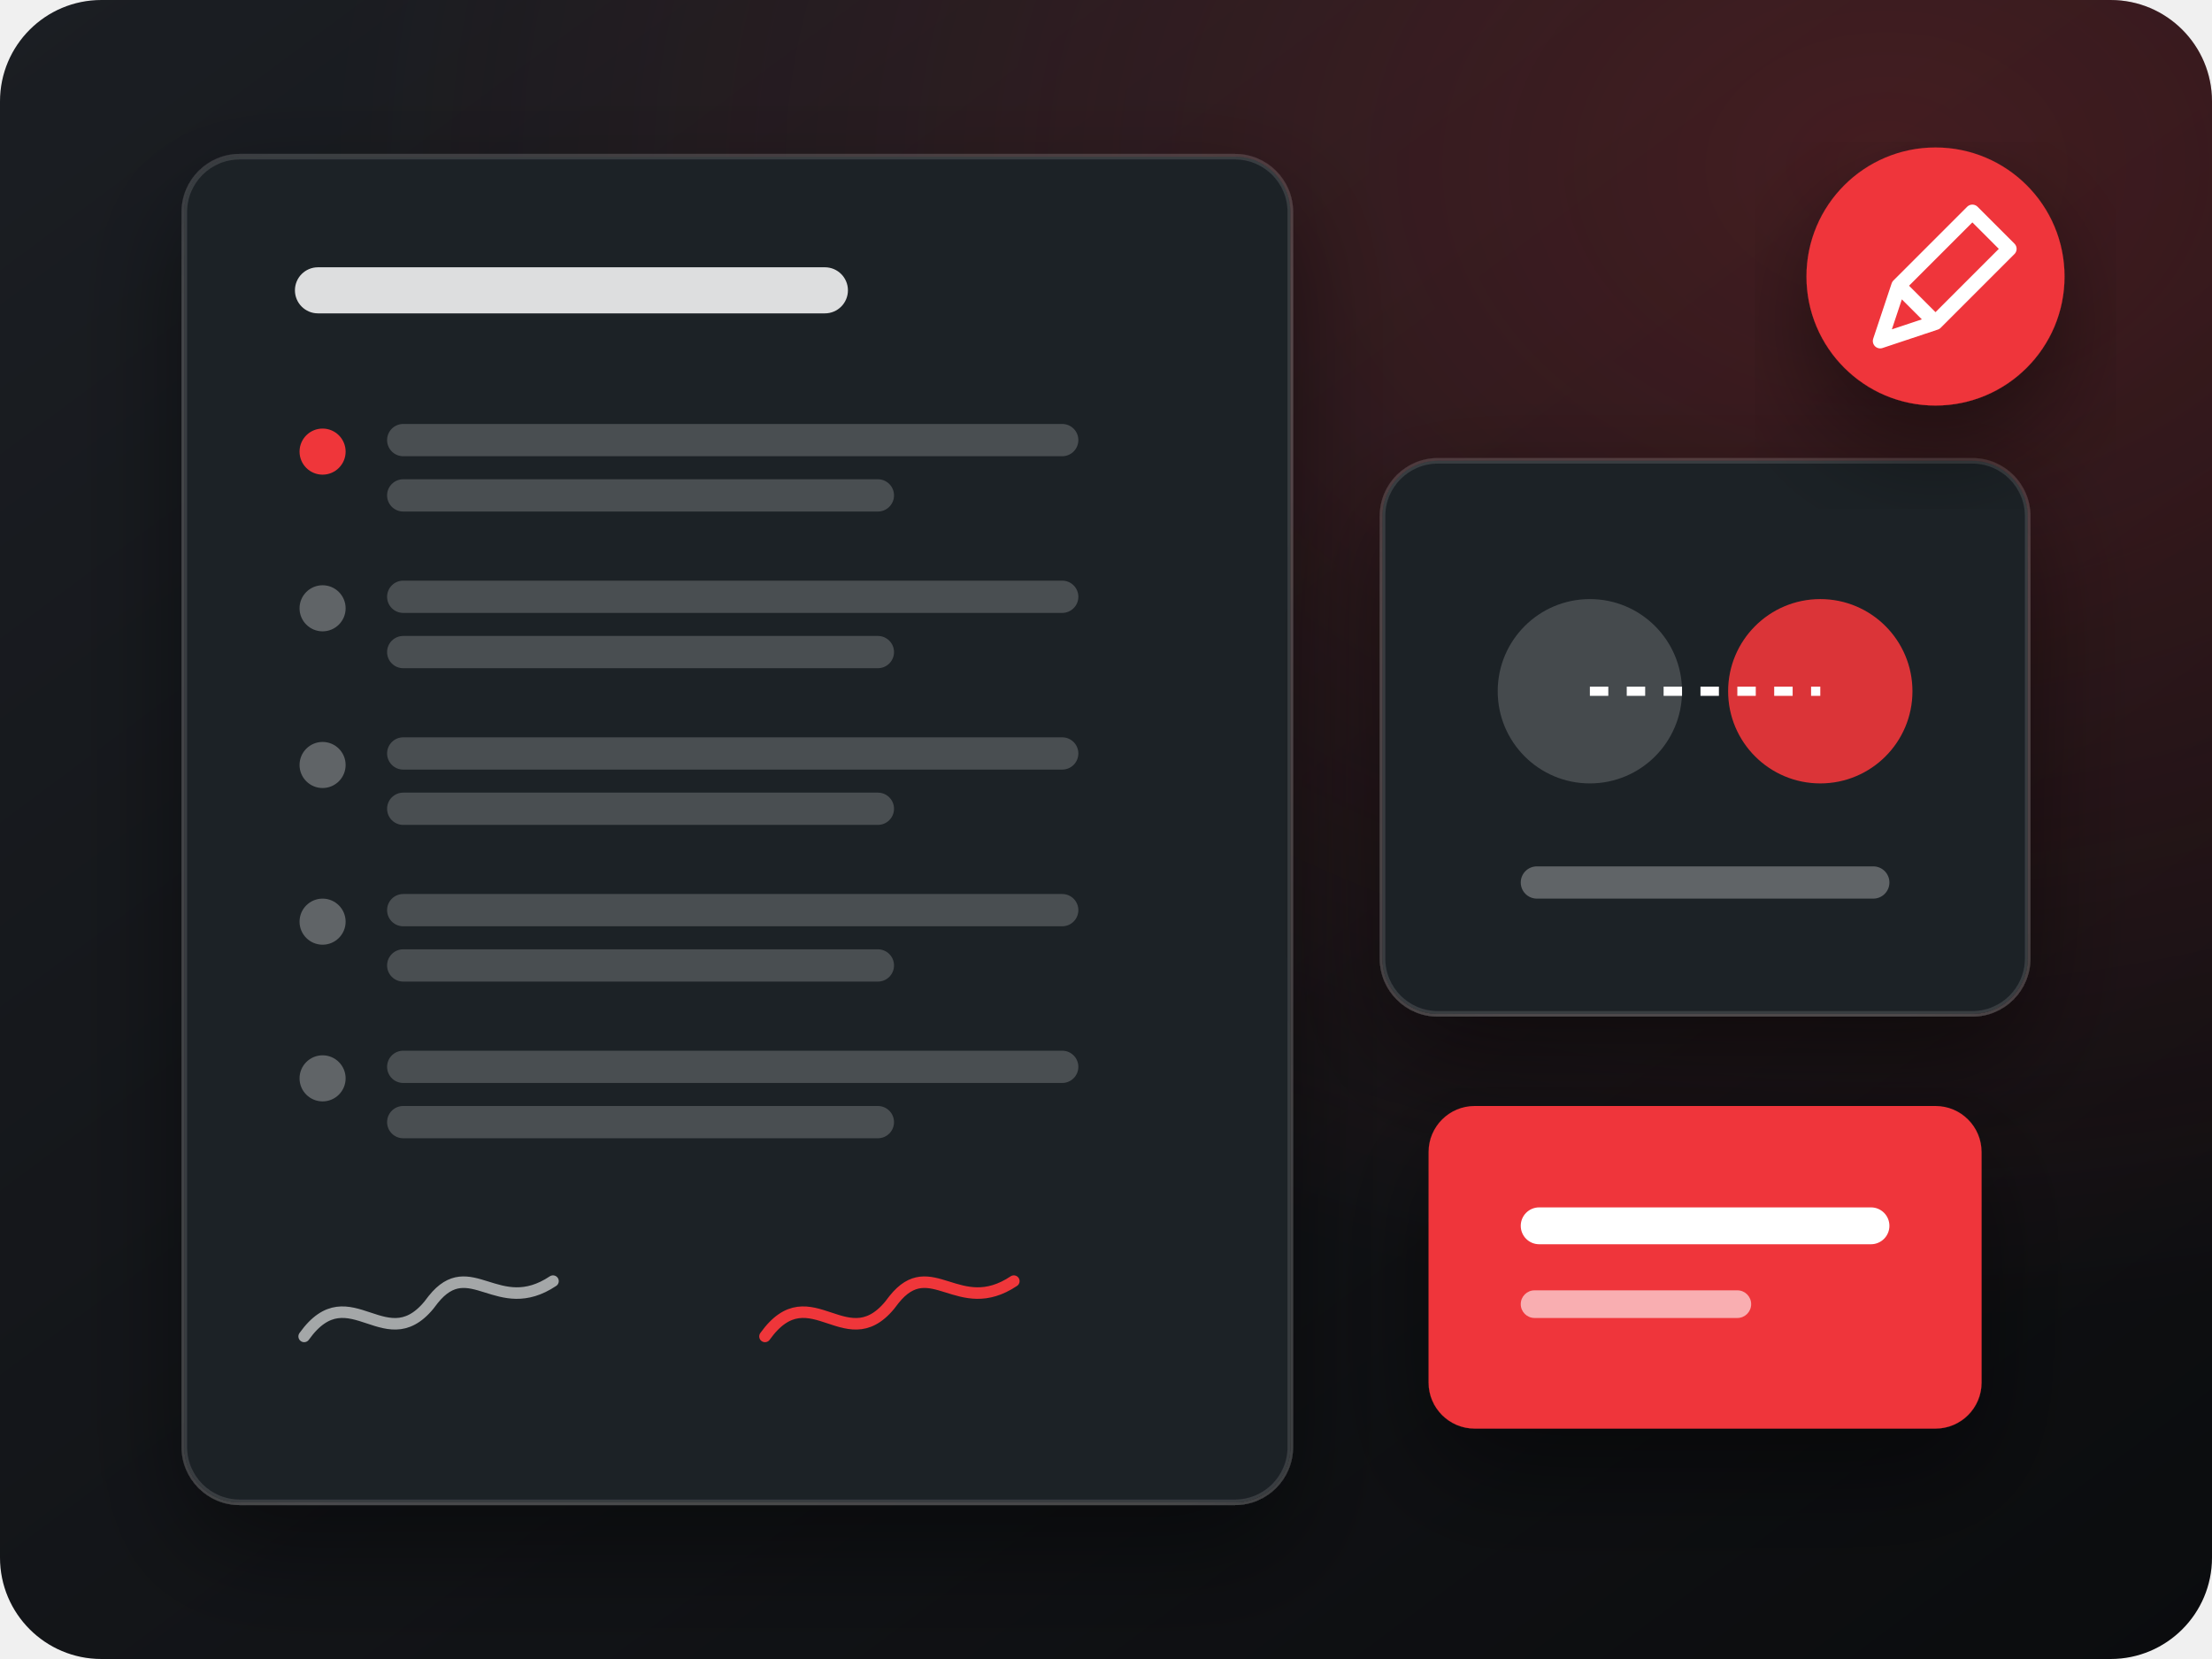
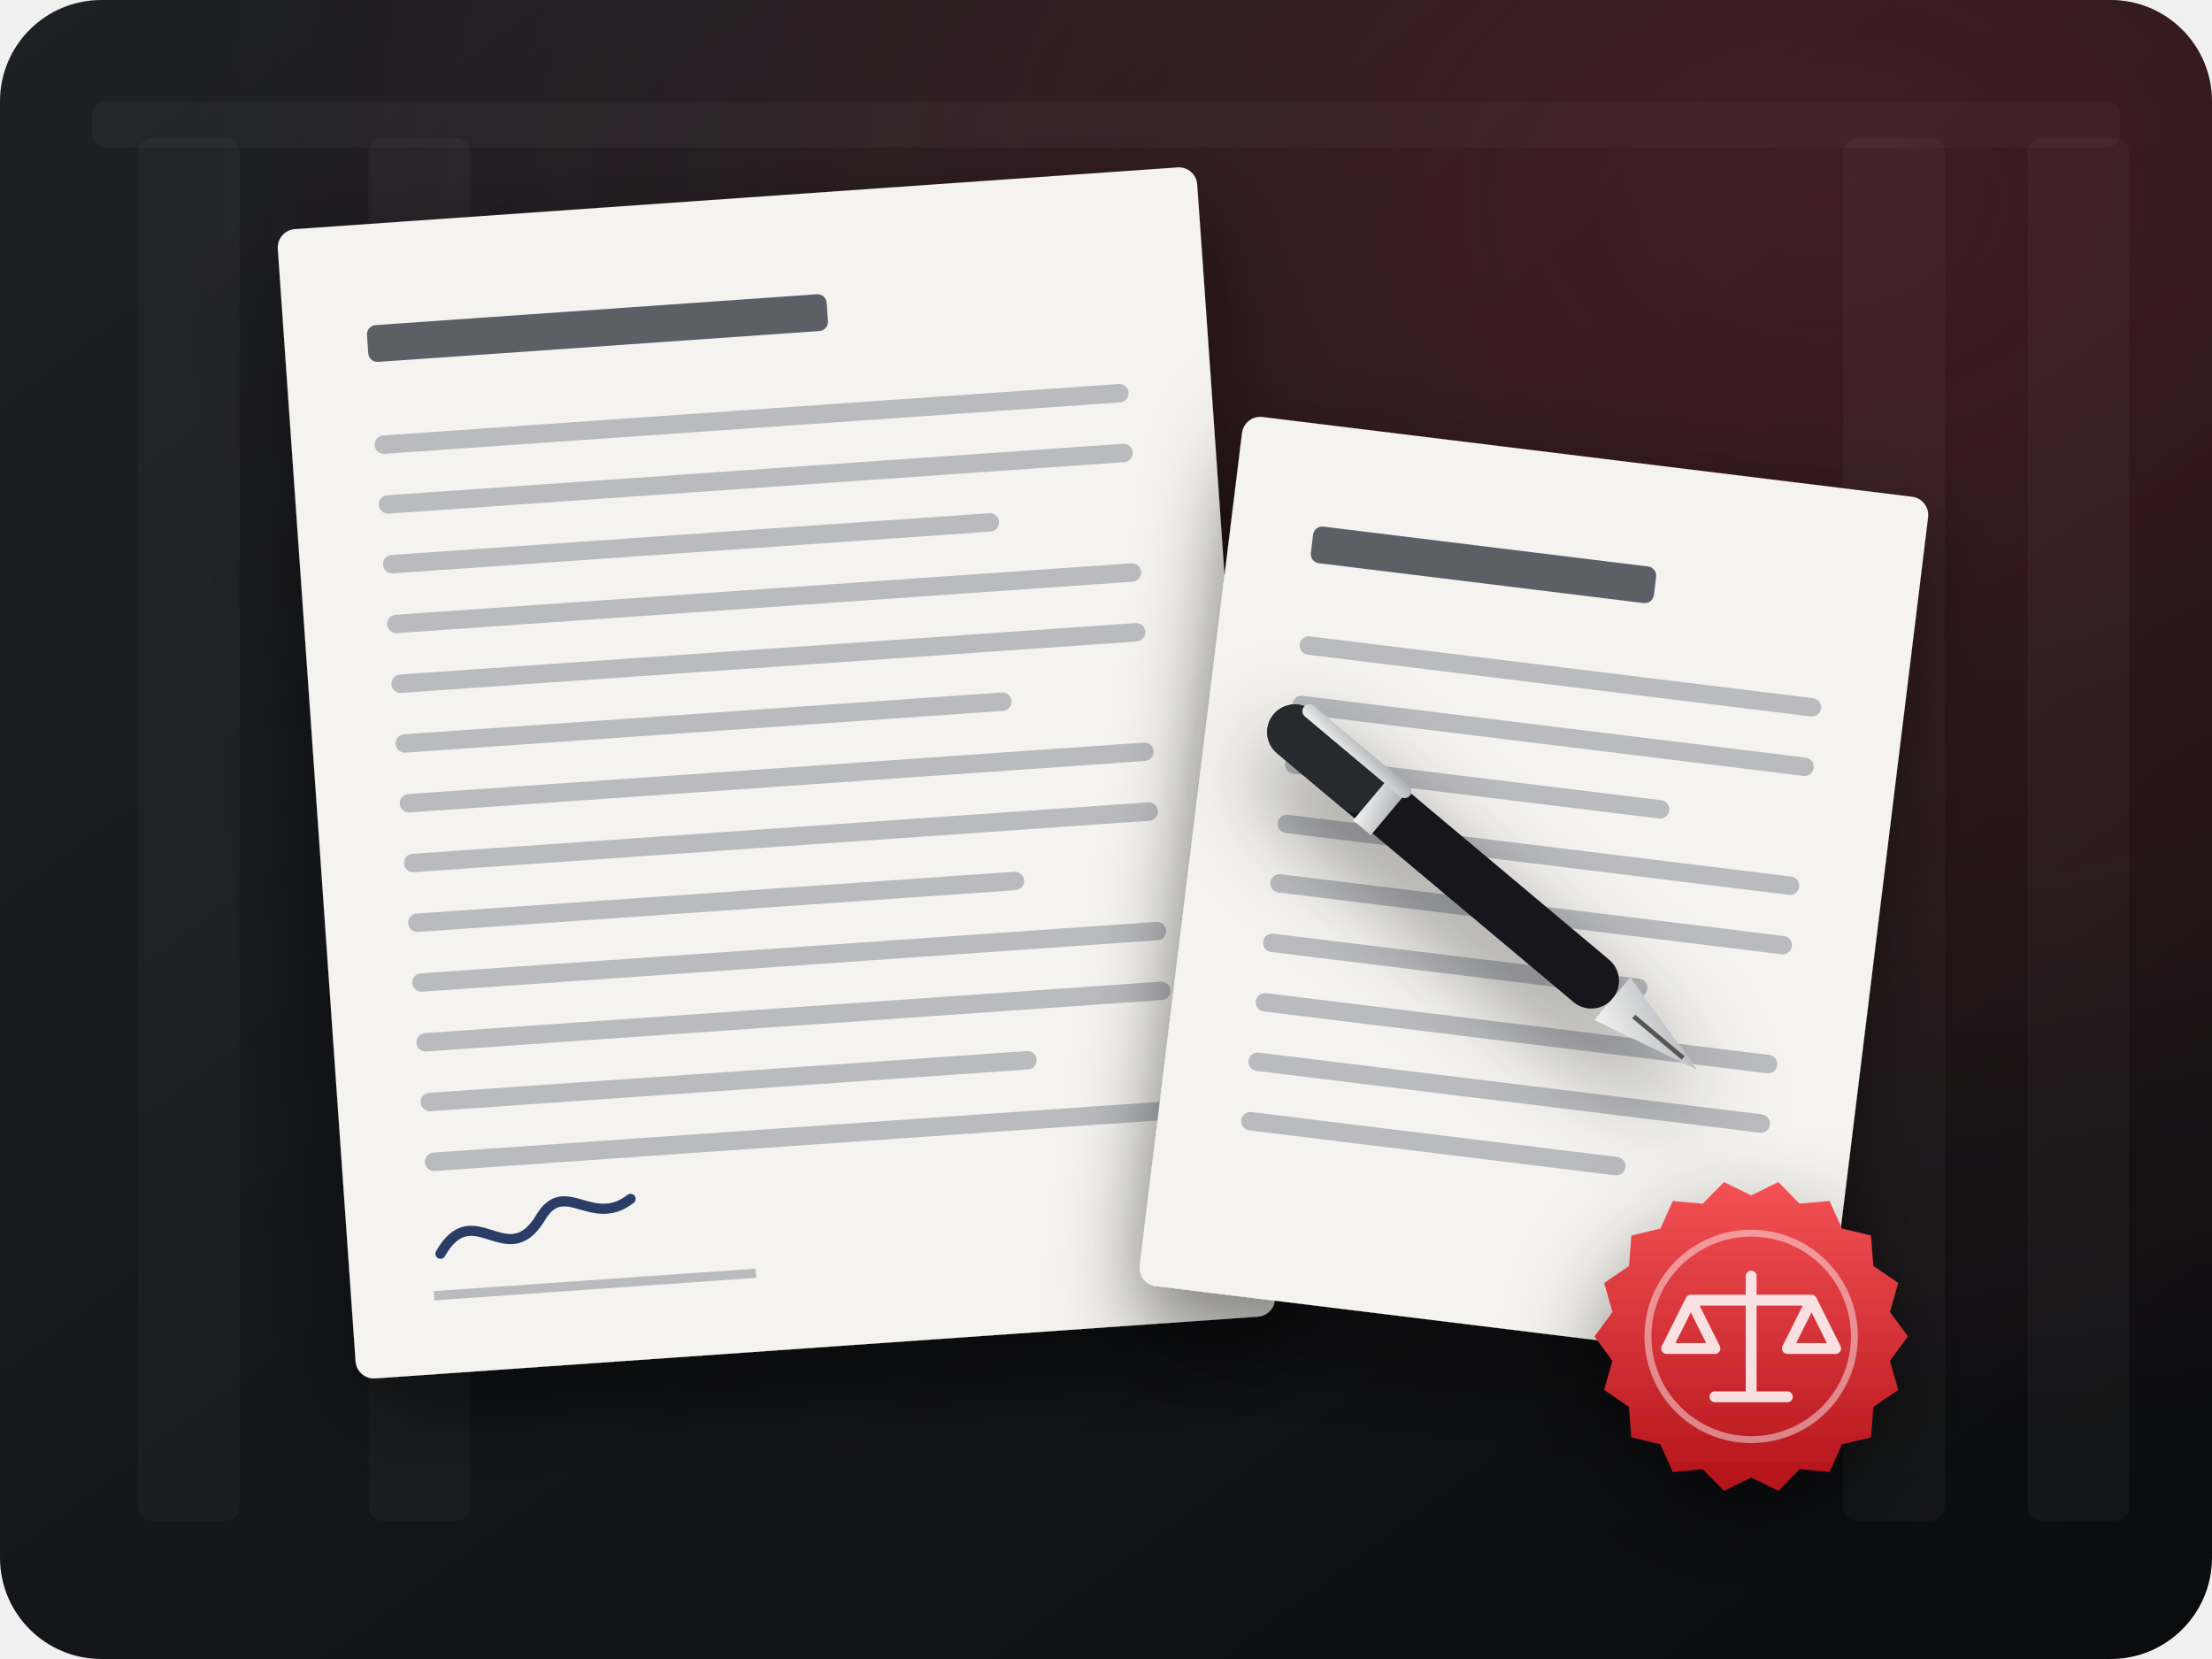
<svg xmlns="http://www.w3.org/2000/svg" viewBox="0 0 480 360" role="img" aria-labelledby="t">
  <defs>
    <linearGradient id="bg" x1="0" y1="0" x2="1" y2="1">
-       <stop offset="0" stop-color="#1B1E23" />
+       <stop offset="0" stop-color="#1D2025" />
      <stop offset="1" stop-color="#0B0C0E" />
    </linearGradient>
-     <linearGradient id="area" x1="0" y1="0" x2="0" y2="1">
-       <stop offset="0" stop-color="#EF363A" stop-opacity=".35" />
-       <stop offset="1" stop-color="#EF363A" stop-opacity="0" />
-     </linearGradient>
-     <radialGradient id="glow" cx=".85" cy=".1" r=".7">
-       <stop offset="0" stop-color="#EF363A" stop-opacity=".22" />
+     <radialGradient id="glow" cx=".82" cy=".12" r=".75">
+       <stop offset="0" stop-color="#EF363A" stop-opacity=".2" />
      <stop offset="1" stop-color="#EF363A" stop-opacity="0" />
    </radialGradient>
-     <filter id="sh" x="-20%" y="-20%" width="140%" height="160%">
-       <feDropShadow dx="0" dy="10" stdDeviation="12" flood-color="#000" flood-opacity=".45" />
+     <linearGradient id="wood" x1="0" y1="0" x2="0" y2="1">
+       <stop offset="0" stop-color="#4A4F57" />
+       <stop offset="1" stop-color="#23262B" />
+     </linearGradient>
+     <linearGradient id="metal" x1="0" y1="0" x2="1" y2="1">
+       <stop offset="0" stop-color="#F2F2F0" />
+       <stop offset="1" stop-color="#A9ACB1" />
+     </linearGradient>
+     <linearGradient id="redg" x1="0" y1="0" x2="0" y2="1">
+       <stop offset="0" stop-color="#F45155" />
+       <stop offset="1" stop-color="#B3141A" />
+     </linearGradient>
+     <filter id="sh" x="-30%" y="-30%" width="160%" height="170%">
+       <feDropShadow dx="0" dy="9" stdDeviation="10" flood-color="#000" flood-opacity=".5" />
    </filter>
  </defs>
  <rect width="480" height="360" rx="22" fill="url(#bg)" />
  <rect width="480" height="360" rx="22" fill="url(#glow)" />
-   <g stroke-width="1.2">
-     <rect x="40" y="34" width="240" height="292" rx="12" fill="#1F2328" stroke="rgba(255,255,255,0.12)" filter="url(#sh)" />
-     <rect x="64" y="58" width="120" height="10" rx="5.0" fill="rgba(255,255,255,0.85)" />
-     <circle cx="70" cy="98" r="5" fill="#EF363A" />
-     <rect x="84" y="92" width="150" height="7" rx="3.5" fill="rgba(255,255,255,0.2)" />
-     <rect x="84" y="104" width="110" height="7" rx="3.5" fill="rgba(255,255,255,0.2)" />
-     <circle cx="70" cy="132" r="5" fill="rgba(255,255,255,0.3)" />
-     <rect x="84" y="126" width="150" height="7" rx="3.5" fill="rgba(255,255,255,0.2)" />
-     <rect x="84" y="138" width="110" height="7" rx="3.5" fill="rgba(255,255,255,0.2)" />
-     <circle cx="70" cy="166" r="5" fill="rgba(255,255,255,0.3)" />
-     <rect x="84" y="160" width="150" height="7" rx="3.5" fill="rgba(255,255,255,0.2)" />
-     <rect x="84" y="172" width="110" height="7" rx="3.5" fill="rgba(255,255,255,0.2)" />
-     <circle cx="70" cy="200" r="5" fill="rgba(255,255,255,0.3)" />
-     <rect x="84" y="194" width="150" height="7" rx="3.5" fill="rgba(255,255,255,0.2)" />
-     <rect x="84" y="206" width="110" height="7" rx="3.5" fill="rgba(255,255,255,0.2)" />
-     <circle cx="70" cy="234" r="5" fill="rgba(255,255,255,0.3)" />
-     <rect x="84" y="228" width="150" height="7" rx="3.5" fill="rgba(255,255,255,0.2)" />
-     <rect x="84" y="240" width="110" height="7" rx="3.5" fill="rgba(255,255,255,0.2)" />
-     <path d="M66 290c10 -14 18 6 28 -8c8 -10 14 4 26 -4" fill="none" stroke="rgba(255,255,255,0.6)" stroke-width="2.5" stroke-linecap="round" />
-     <path d="M166 290c10 -14 18 6 28 -8c8 -10 14 4 26 -4" fill="none" stroke="#EF363A" stroke-width="2.5" stroke-linecap="round" />
-     <rect x="300" y="100" width="140" height="120" rx="12" fill="#1F2328" stroke="rgba(255,255,255,0.12)" filter="url(#sh)" />
-     <circle cx="345" cy="150" r="20" fill="rgba(255,255,255,0.18)" />
-     <circle cx="395" cy="150" r="20" fill="#EF363A" opacity=".9" />
-     <path d="M345 150h50" stroke="#fff" stroke-width="2" stroke-dasharray="4 4" />
-     <rect x="330" y="188" width="80" height="7" rx="3.5" fill="rgba(255,255,255,0.3)" />
-     <rect x="310" y="240" width="120" height="70" rx="10" fill="#EF363A" stroke="none" filter="url(#sh)" />
-     <rect x="330" y="262" width="80" height="8" rx="4.0" fill="#fff" />
-     <rect x="330" y="280" width="50" height="6" rx="3.0" fill="rgba(255,255,255,0.6)" />
-     <circle cx="420" cy="60" r="28" fill="#EF363A" filter="url(#sh)" />
-     <g transform="translate(420 60)" fill="none" stroke="#fff" stroke-width="3.2" stroke-linecap="round" stroke-linejoin="round">
-       <path d="M-12 14l4 -12l16 -16l8 8l-16 16z M-8 2l8 8" />
+   <rect x="30" y="30" width="22" height="300" rx="3" fill="rgba(255,255,255,.035)" />
+   <rect x="80" y="30" width="22" height="300" rx="3" fill="rgba(255,255,255,.035)" />
+   <rect x="400" y="30" width="22" height="300" rx="3" fill="rgba(255,255,255,.035)" />
+   <rect x="440" y="30" width="22" height="300" rx="3" fill="rgba(255,255,255,.035)" />
+   <rect x="20" y="22" width="440" height="10" rx="3" fill="rgba(255,255,255,.035)" />
+   <g transform="translate(60 50) rotate(-4) scale(1)" filter="url(#sh)">
+     <rect width="200" height="250" rx="4" fill="#F4F3EF" />
+     <rect x="18" y="22" width="100" height="8" rx="2" fill="#5B5F66" />
+     <rect x="18" y="46" width="164" height="4" rx="2" fill="#B9BBBF" />
+     <rect x="18" y="59" width="164" height="4" rx="2" fill="#B9BBBF" />
+     <rect x="18" y="72" width="134" height="4" rx="2" fill="#B9BBBF" />
+     <rect x="18" y="85" width="164" height="4" rx="2" fill="#B9BBBF" />
+     <rect x="18" y="98" width="164" height="4" rx="2" fill="#B9BBBF" />
+     <rect x="18" y="111" width="134" height="4" rx="2" fill="#B9BBBF" />
+     <rect x="18" y="124" width="164" height="4" rx="2" fill="#B9BBBF" />
+     <rect x="18" y="137" width="164" height="4" rx="2" fill="#B9BBBF" />
+     <rect x="18" y="150" width="134" height="4" rx="2" fill="#B9BBBF" />
+     <rect x="18" y="163" width="164" height="4" rx="2" fill="#B9BBBF" />
+     <rect x="18" y="176" width="164" height="4" rx="2" fill="#B9BBBF" />
+     <rect x="18" y="189" width="134" height="4" rx="2" fill="#B9BBBF" />
+     <rect x="18" y="202" width="164" height="4" rx="2" fill="#B9BBBF" />
+     <path d="M20 224c8 -12 14 5 22 -6c6 -9 11 3 20 -3" fill="none" stroke="#2C3E66" stroke-width="2.2" stroke-linecap="round" />
+     <rect x="18" y="232" width="70" height="2" fill="#B9BBBF" />
+   </g>
+   <g transform="translate(270 90) rotate(7) scale(1)" filter="url(#sh)">
+     <rect width="150" height="190" rx="4" fill="#F4F3EF" />
+     <rect x="18" y="22" width="75" height="8" rx="2" fill="#5B5F66" />
+     <rect x="18" y="46" width="114" height="4" rx="2" fill="#B9BBBF" />
+     <rect x="18" y="59" width="114" height="4" rx="2" fill="#B9BBBF" />
+     <rect x="18" y="72" width="84" height="4" rx="2" fill="#B9BBBF" />
+     <rect x="18" y="85" width="114" height="4" rx="2" fill="#B9BBBF" />
+     <rect x="18" y="98" width="114" height="4" rx="2" fill="#B9BBBF" />
+     <rect x="18" y="111" width="84" height="4" rx="2" fill="#B9BBBF" />
+     <rect x="18" y="124" width="114" height="4" rx="2" fill="#B9BBBF" />
+     <rect x="18" y="137" width="114" height="4" rx="2" fill="#B9BBBF" />
+     <rect x="18" y="150" width="84" height="4" rx="2" fill="#B9BBBF" />
+   </g>
+   <g transform="translate(330 200) rotate(0) scale(1)" filter="url(#sh)">
+     <g transform="rotate(-50) scale(1)">
+       <rect x="-6" y="-70" width="12" height="96" rx="6" fill="#16181B" />
+       <rect x="-6" y="-70" width="12" height="30" rx="6" fill="#26292E" />
+       <rect x="-6.5" y="-42" width="13" height="5" fill="url(#metal)" />
+       <rect x="4" y="-66" width="3" height="30" rx="1.5" fill="url(#metal)" />
+       <path d="M-6 26 L0 50 L6 26 Z" fill="url(#metal)" />
+       <path d="M0 32v14" stroke="#555" stroke-width="1" />
+     </g>
+   </g>
+   <g transform="translate(380 290) rotate(0) scale(1)" filter="url(#sh)">
+     <polygon points="34.0,0.0 30.1,5.3 31.9,11.6 26.5,15.3 26.0,21.9 19.7,23.4 17.0,29.4 10.5,28.8 5.9,33.5 0.0,30.6 -5.9,33.5 -10.5,28.8 -17.0,29.4 -19.7,23.4 -26.0,21.9 -26.5,15.3 -31.9,11.6 -30.1,5.3 -34.0,0.0 -30.1,-5.3 -31.9,-11.6 -26.5,-15.3 -26.0,-21.9 -19.7,-23.4 -17.0,-29.4 -10.5,-28.8 -5.9,-33.5 -0.0,-30.6 5.9,-33.5 10.5,-28.8 17.0,-29.4 19.7,-23.4 26.0,-21.9 26.5,-15.3 31.9,-11.6 30.1,-5.3" fill="url(#redg)" />
+     <circle r="22.4" fill="none" stroke="rgba(255,255,255,.45)" stroke-width="1.5" />
+     <g transform="scale(1.31)" fill="none" stroke="rgba(255,255,255,.85)" stroke-width="1.8" stroke-linecap="round" stroke-linejoin="round">
+       <path d="M0 -10v20M-6 10h12M-10 -6h20M-10 -6l-4 8h8zM10 -6l-4 8h8z" />
    </g>
  </g>
</svg>
